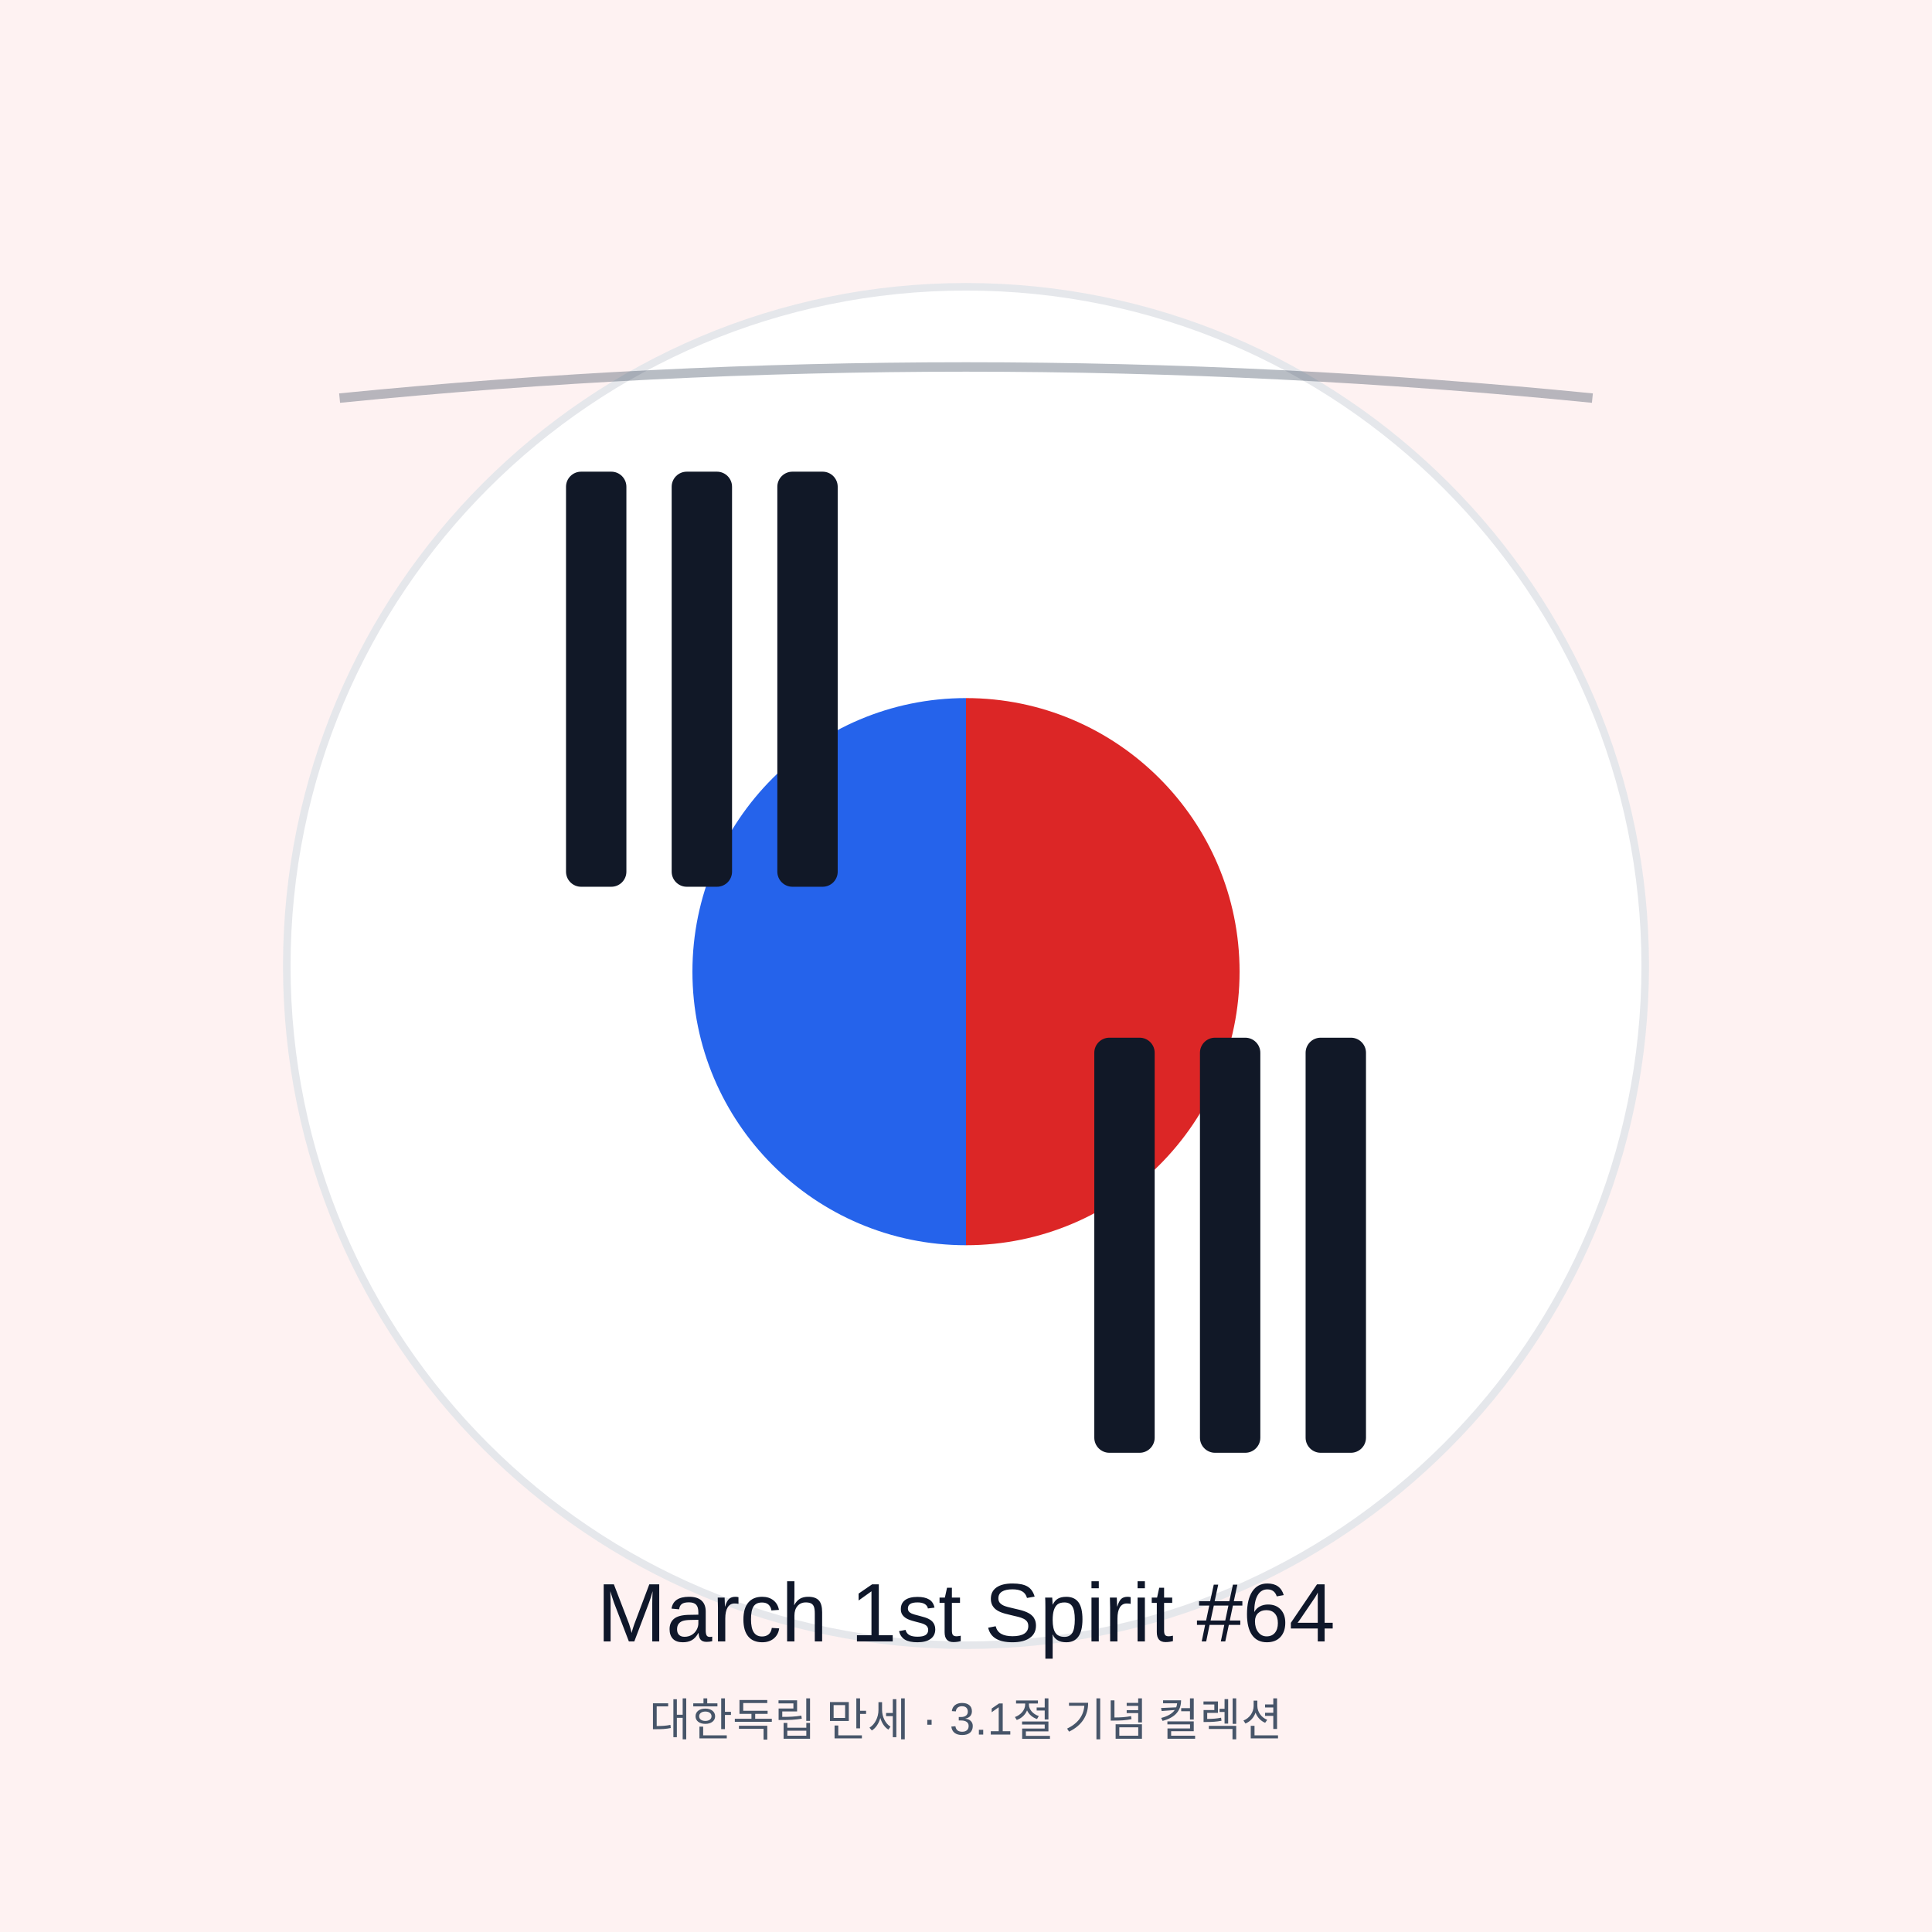
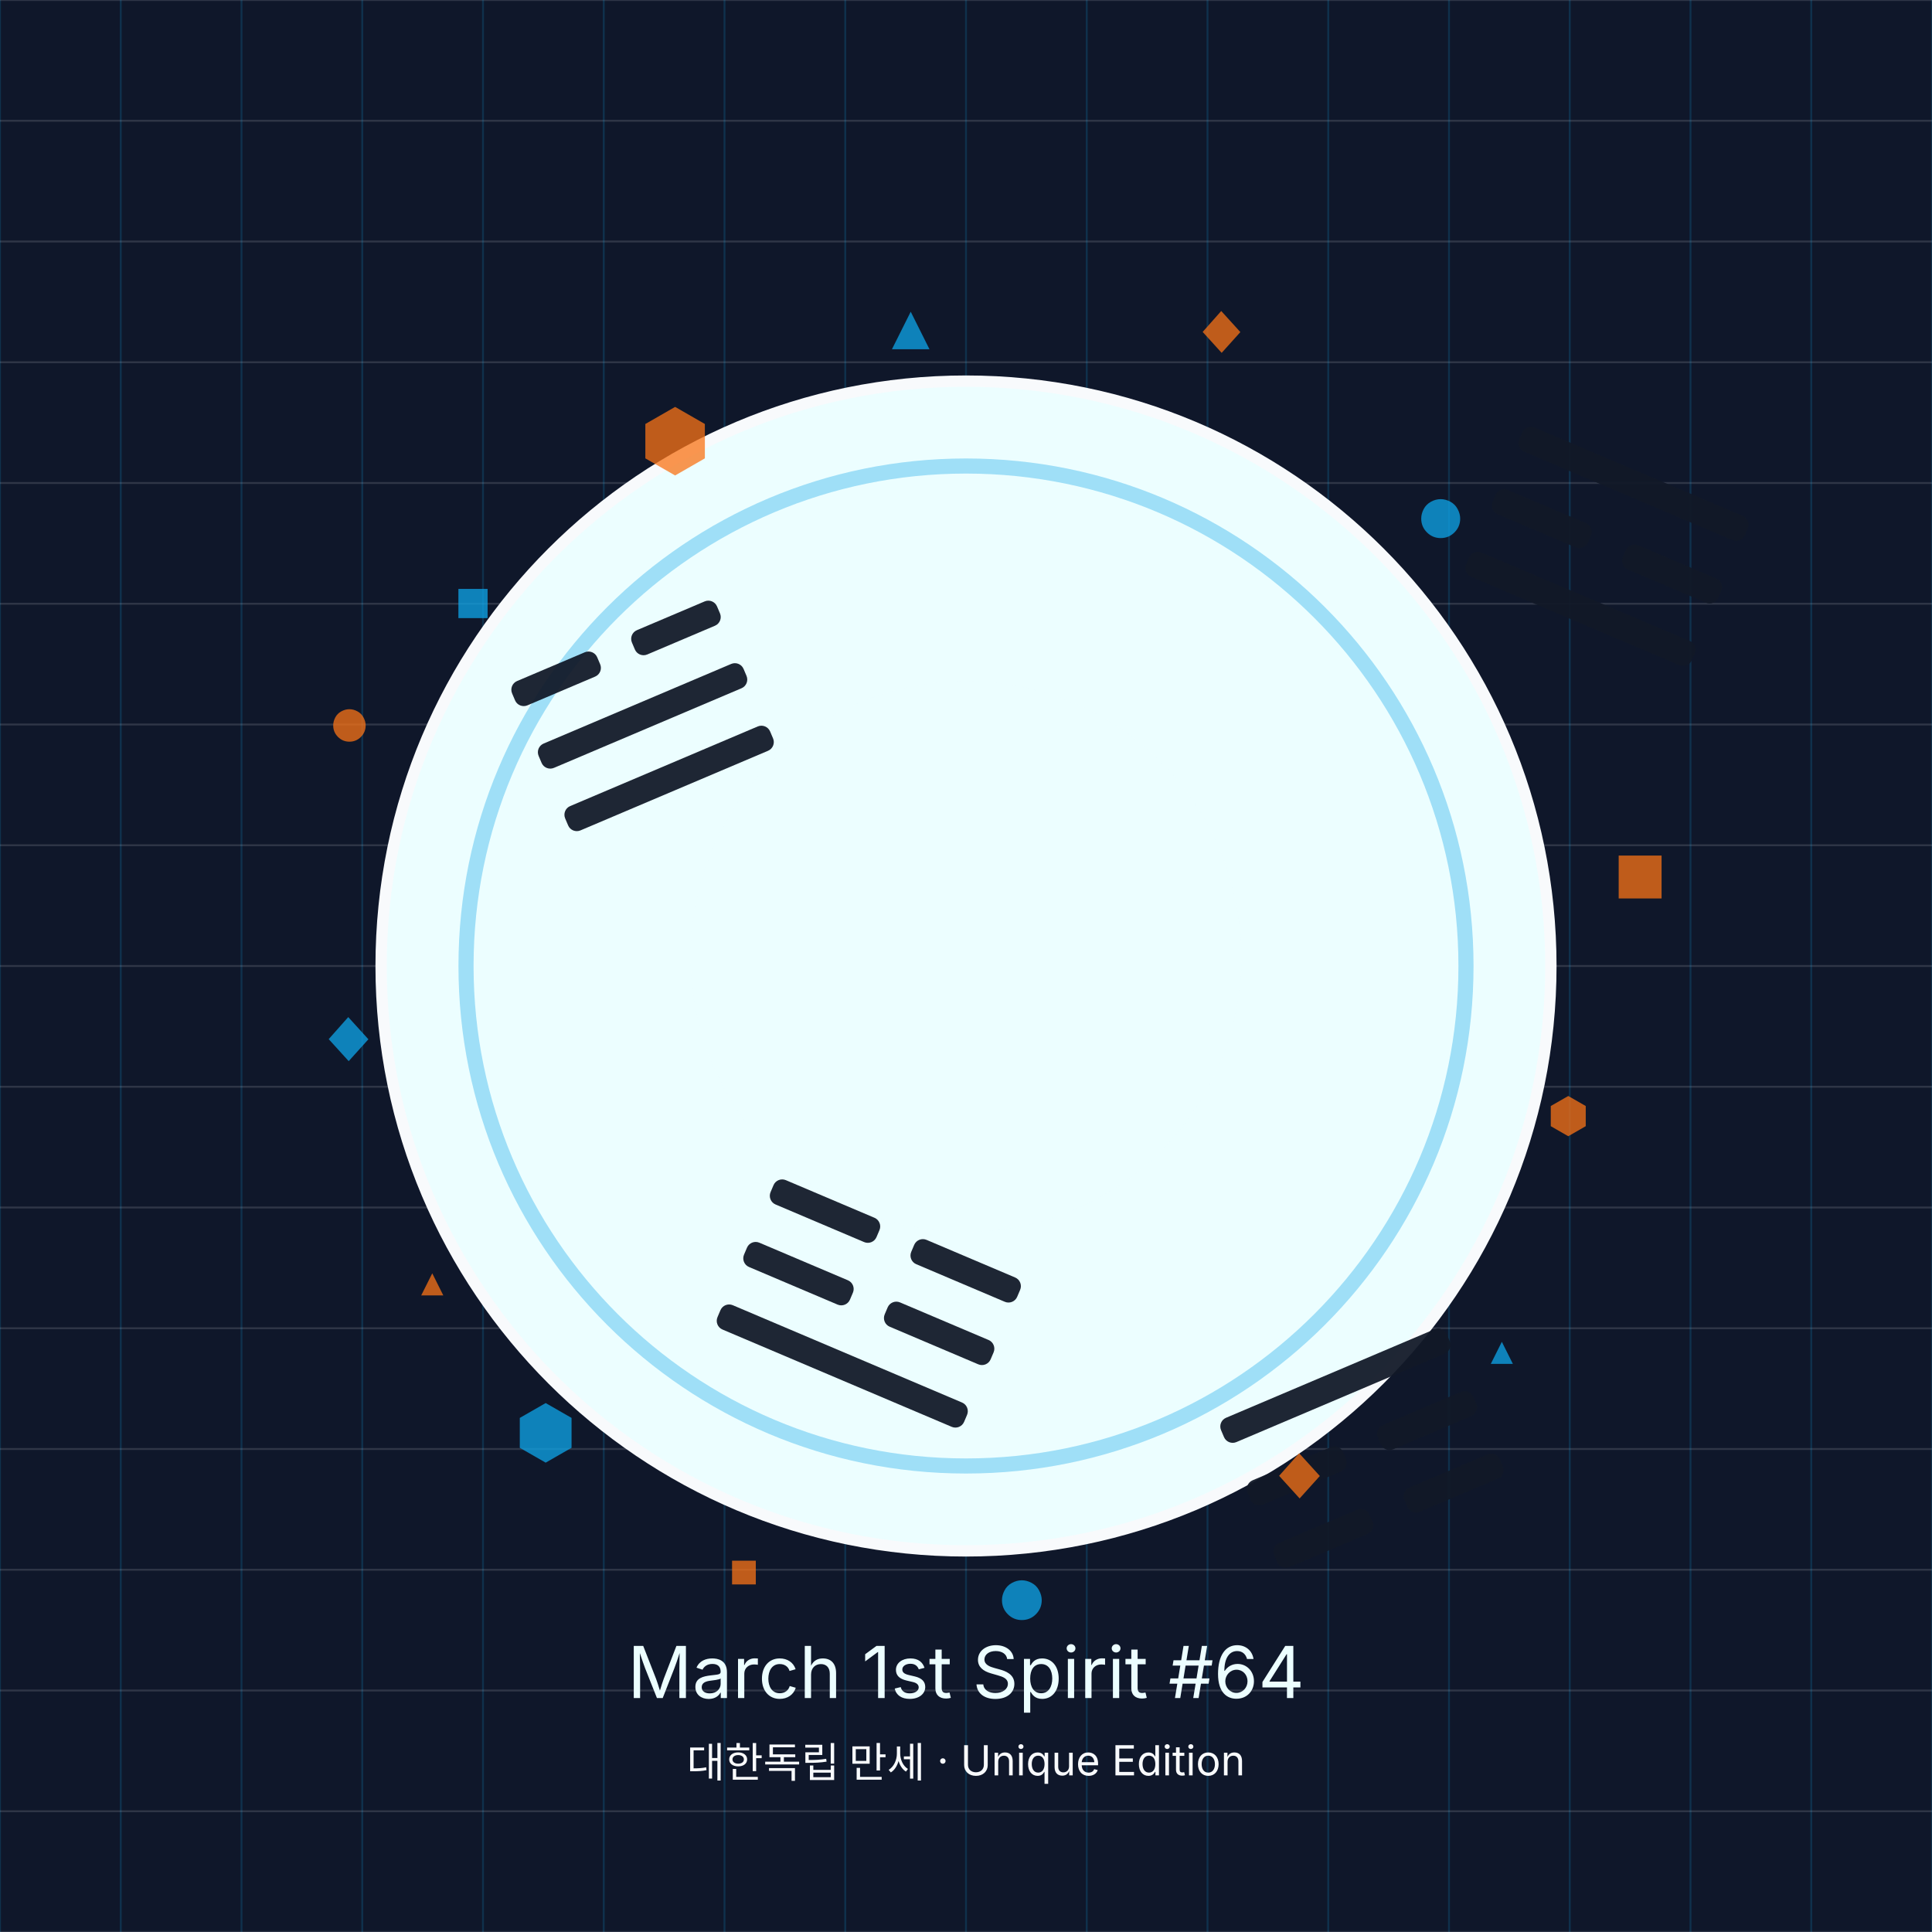
<svg xmlns="http://www.w3.org/2000/svg" width="1024" height="1024" viewBox="0 0 1024 1024">
-   <rect width="1024" height="1024" fill="#fef2f2" />
-   <circle cx="512" cy="512" r="360" fill="#ffffff" stroke="#e5e7eb" stroke-width="4" />
-   <path d="M512 370c80 0 145 65 145 145s-65 145-145 145V370z" fill="#dc2626" />
-   <path d="M512 660c-80 0-145-65-145-145s65-145 145-145v290z" fill="#2563eb" />
-   <rect x="300" y="250" width="32" height="220" rx="8" fill="#111827" />
-   <rect x="356" y="250" width="32" height="220" rx="8" fill="#111827" />
-   <rect x="412" y="250" width="32" height="220" rx="8" fill="#111827" />
-   <rect x="580" y="550" width="32" height="220" rx="8" fill="#111827" />
-   <rect x="636" y="550" width="32" height="220" rx="8" fill="#111827" />
-   <rect x="692" y="550" width="32" height="220" rx="8" fill="#111827" />
-   <path d="M180 211 Q 512 178 844 211" stroke="#334155" stroke-width="5" fill="none" opacity="0.35" />
-   <text x="512" y="870" text-anchor="middle" font-size="44" font-family="Arial, sans-serif" fill="#0f172a">March 1st Spirit #64</text>
-   <text x="512" y="920" text-anchor="middle" font-size="24" font-family="Arial, sans-serif" fill="#475569">대한독립 만세 · 3.1절 기념 컬렉션</text>
+   <rect width="1024" height="1024" fill="#0f172a" />
+   <line x1="0" y1="0" x2="0" y2="1024" stroke="#0ea5e9" opacity="0.18" />
+   <line x1="0" y1="0" x2="1024" y2="0" stroke="#f8fafc" opacity="0.14" />
+   <line x1="64" y1="0" x2="64" y2="1024" stroke="#0ea5e9" opacity="0.18" />
+   <line x1="0" y1="64" x2="1024" y2="64" stroke="#f8fafc" opacity="0.14" />
+   <line x1="128" y1="0" x2="128" y2="1024" stroke="#0ea5e9" opacity="0.18" />
+   <line x1="0" y1="128" x2="1024" y2="128" stroke="#f8fafc" opacity="0.14" />
+   <line x1="192" y1="0" x2="192" y2="1024" stroke="#0ea5e9" opacity="0.18" />
+   <line x1="0" y1="192" x2="1024" y2="192" stroke="#f8fafc" opacity="0.14" />
+   <line x1="256" y1="0" x2="256" y2="1024" stroke="#0ea5e9" opacity="0.18" />
+   <line x1="0" y1="256" x2="1024" y2="256" stroke="#f8fafc" opacity="0.14" />
+   <line x1="320" y1="0" x2="320" y2="1024" stroke="#0ea5e9" opacity="0.18" />
+   <line x1="0" y1="320" x2="1024" y2="320" stroke="#f8fafc" opacity="0.14" />
+   <line x1="384" y1="0" x2="384" y2="1024" stroke="#0ea5e9" opacity="0.18" />
+   <line x1="0" y1="384" x2="1024" y2="384" stroke="#f8fafc" opacity="0.14" />
+   <line x1="448" y1="0" x2="448" y2="1024" stroke="#0ea5e9" opacity="0.18" />
+   <line x1="0" y1="448" x2="1024" y2="448" stroke="#f8fafc" opacity="0.14" />
+   <line x1="512" y1="0" x2="512" y2="1024" stroke="#0ea5e9" opacity="0.18" />
+   <line x1="0" y1="512" x2="1024" y2="512" stroke="#f8fafc" opacity="0.14" />
+   <line x1="576" y1="0" x2="576" y2="1024" stroke="#0ea5e9" opacity="0.18" />
+   <line x1="0" y1="576" x2="1024" y2="576" stroke="#f8fafc" opacity="0.14" />
+   <line x1="640" y1="0" x2="640" y2="1024" stroke="#0ea5e9" opacity="0.18" />
+   <line x1="0" y1="640" x2="1024" y2="640" stroke="#f8fafc" opacity="0.14" />
+   <line x1="704" y1="0" x2="704" y2="1024" stroke="#0ea5e9" opacity="0.18" />
+   <line x1="0" y1="704" x2="1024" y2="704" stroke="#f8fafc" opacity="0.14" />
+   <line x1="768" y1="0" x2="768" y2="1024" stroke="#0ea5e9" opacity="0.18" />
+   <line x1="0" y1="768" x2="1024" y2="768" stroke="#f8fafc" opacity="0.14" />
+   <line x1="832" y1="0" x2="832" y2="1024" stroke="#0ea5e9" opacity="0.18" />
+   <line x1="0" y1="832" x2="1024" y2="832" stroke="#f8fafc" opacity="0.14" />
+   <line x1="896" y1="0" x2="896" y2="1024" stroke="#0ea5e9" opacity="0.18" />
+   <line x1="0" y1="896" x2="1024" y2="896" stroke="#f8fafc" opacity="0.14" />
+   <line x1="960" y1="0" x2="960" y2="1024" stroke="#0ea5e9" opacity="0.18" />
+   <line x1="0" y1="960" x2="1024" y2="960" stroke="#f8fafc" opacity="0.14" />
+   <line x1="1024" y1="0" x2="1024" y2="1024" stroke="#0ea5e9" opacity="0.18" />
+   <line x1="0" y1="1024" x2="1024" y2="1024" stroke="#f8fafc" opacity="0.14" />
+   <g>
+     <circle cx="512" cy="512" r="310" fill="#ecfeff" stroke="#f8fafc" stroke-width="6" />
+     <circle cx="512" cy="512" r="265" fill="none" stroke="#0ea5e9" opacity="0.35" stroke-width="8" />
+   </g>
+   <g transform="translate(512 507) rotate(209)">
+     <circle cx="0" cy="0" r="146" fill="#ecfeff" opacity="0.22" />
+     <path d="M0 -136 A 136 136 0 1 1 0 136 A 68 68 0 1 0 0 -136" fill="#f97316" />
+     <path d="M0 136 A 136 136 0 1 1 0 -136 A 68 68 0 1 0 0 136" fill="#0ea5e9" />
+   </g>
+   <g opacity="0.94">
+     <g transform="rotate(-23 512 512)">
+       <rect x="347" y="280" width="49" height="14" rx="5" fill="#111827" />
+       <rect x="416" y="280" width="49" height="14" rx="5" fill="#111827" />
+       <rect x="347" y="316" width="118" height="14" rx="5" fill="#111827" />
+       <rect x="347" y="352" width="118" height="14" rx="5" fill="#111827" />
+     </g>
+     <g transform="translate(380 0) rotate(23 512 512)">
+       <rect x="323" y="280" width="130" height="14" rx="5" fill="#111827" />
+       <rect x="323" y="316" width="55" height="14" rx="5" fill="#111827" />
+       <rect x="398" y="316" width="55" height="14" rx="5" fill="#111827" />
+       <rect x="323" y="352" width="130" height="14" rx="5" fill="#111827" />
+     </g>
+     <g transform="translate(0 380) rotate(23 512 512)">
+       <rect x="315" y="304" width="61" height="14" rx="5" fill="#111827" />
+       <rect x="396" y="304" width="61" height="14" rx="5" fill="#111827" />
+       <rect x="315" y="340" width="61" height="14" rx="5" fill="#111827" />
+       <rect x="396" y="340" width="61" height="14" rx="5" fill="#111827" />
+       <rect x="315" y="376" width="142" height="14" rx="5" fill="#111827" />
+     </g>
+     <g transform="translate(380 380) rotate(-23 512 512)">
+       <rect x="339" y="288" width="130" height="14" rx="5" fill="#111827" />
+       <rect x="339" y="324" width="55" height="14" rx="5" fill="#111827" />
+       <rect x="414" y="324" width="55" height="14" rx="5" fill="#111827" />
+       <rect x="339" y="360" width="55" height="14" rx="5" fill="#111827" />
+       <rect x="414" y="360" width="55" height="14" rx="5" fill="#111827" />
+     </g>
+   </g>
+   <text x="831.2" y="591.6" text-anchor="middle" dominant-baseline="middle" font-size="27" fill="#f97316" opacity="0.75">⬢</text>
+   <text x="796.0" y="718.3" text-anchor="middle" dominant-baseline="middle" font-size="20" fill="#0ea5e9" opacity="0.75">▲</text>
+   <text x="688.5" y="783.7" text-anchor="middle" dominant-baseline="middle" font-size="41" fill="#f97316" opacity="0.75">◆</text>
+   <text x="541.6" y="850.7" text-anchor="middle" dominant-baseline="middle" font-size="49" fill="#0ea5e9" opacity="0.75">●</text>
+   <text x="394.3" y="835.3" text-anchor="middle" dominant-baseline="middle" font-size="26" fill="#f97316" opacity="0.75">■</text>
+   <text x="289.2" y="759.5" text-anchor="middle" dominant-baseline="middle" font-size="40" fill="#0ea5e9" opacity="0.75">⬢</text>
+   <text x="229.1" y="682.0" text-anchor="middle" dominant-baseline="middle" font-size="20" fill="#f97316" opacity="0.75">▲</text>
+   <text x="184.5" y="552.2" text-anchor="middle" dominant-baseline="middle" font-size="40" fill="#0ea5e9" opacity="0.75">◆</text>
+   <text x="185.2" y="386.6" text-anchor="middle" dominant-baseline="middle" font-size="40" fill="#f97316" opacity="0.75">●</text>
+   <text x="250.7" y="322.1" text-anchor="middle" dominant-baseline="middle" font-size="32" fill="#0ea5e9" opacity="0.75">■</text>
+   <text x="357.8" y="233.9" text-anchor="middle" dominant-baseline="middle" font-size="46" fill="#f97316" opacity="0.75">⬢</text>
+   <text x="482.7" y="177.3" text-anchor="middle" dominant-baseline="middle" font-size="34" fill="#0ea5e9" opacity="0.75">▲</text>
+   <text x="647.2" y="177.3" text-anchor="middle" dominant-baseline="middle" font-size="38" fill="#f97316" opacity="0.75">◆</text>
+   <text x="763.6" y="277.4" text-anchor="middle" dominant-baseline="middle" font-size="48" fill="#0ea5e9" opacity="0.75">●</text>
+   <text x="869.3" y="468.1" text-anchor="middle" dominant-baseline="middle" font-size="47" fill="#f97316" opacity="0.75">■</text>
+   <text x="512" y="900" text-anchor="middle" font-size="38" font-family="Inter, Arial, sans-serif" fill="#ecfeff">March 1st Spirit #64</text>
+   <text x="512" y="942" text-anchor="middle" font-size="22" font-family="Inter, Arial, sans-serif" fill="#f8fafc">대한독립 만세 · Unique Edition</text>
</svg>
